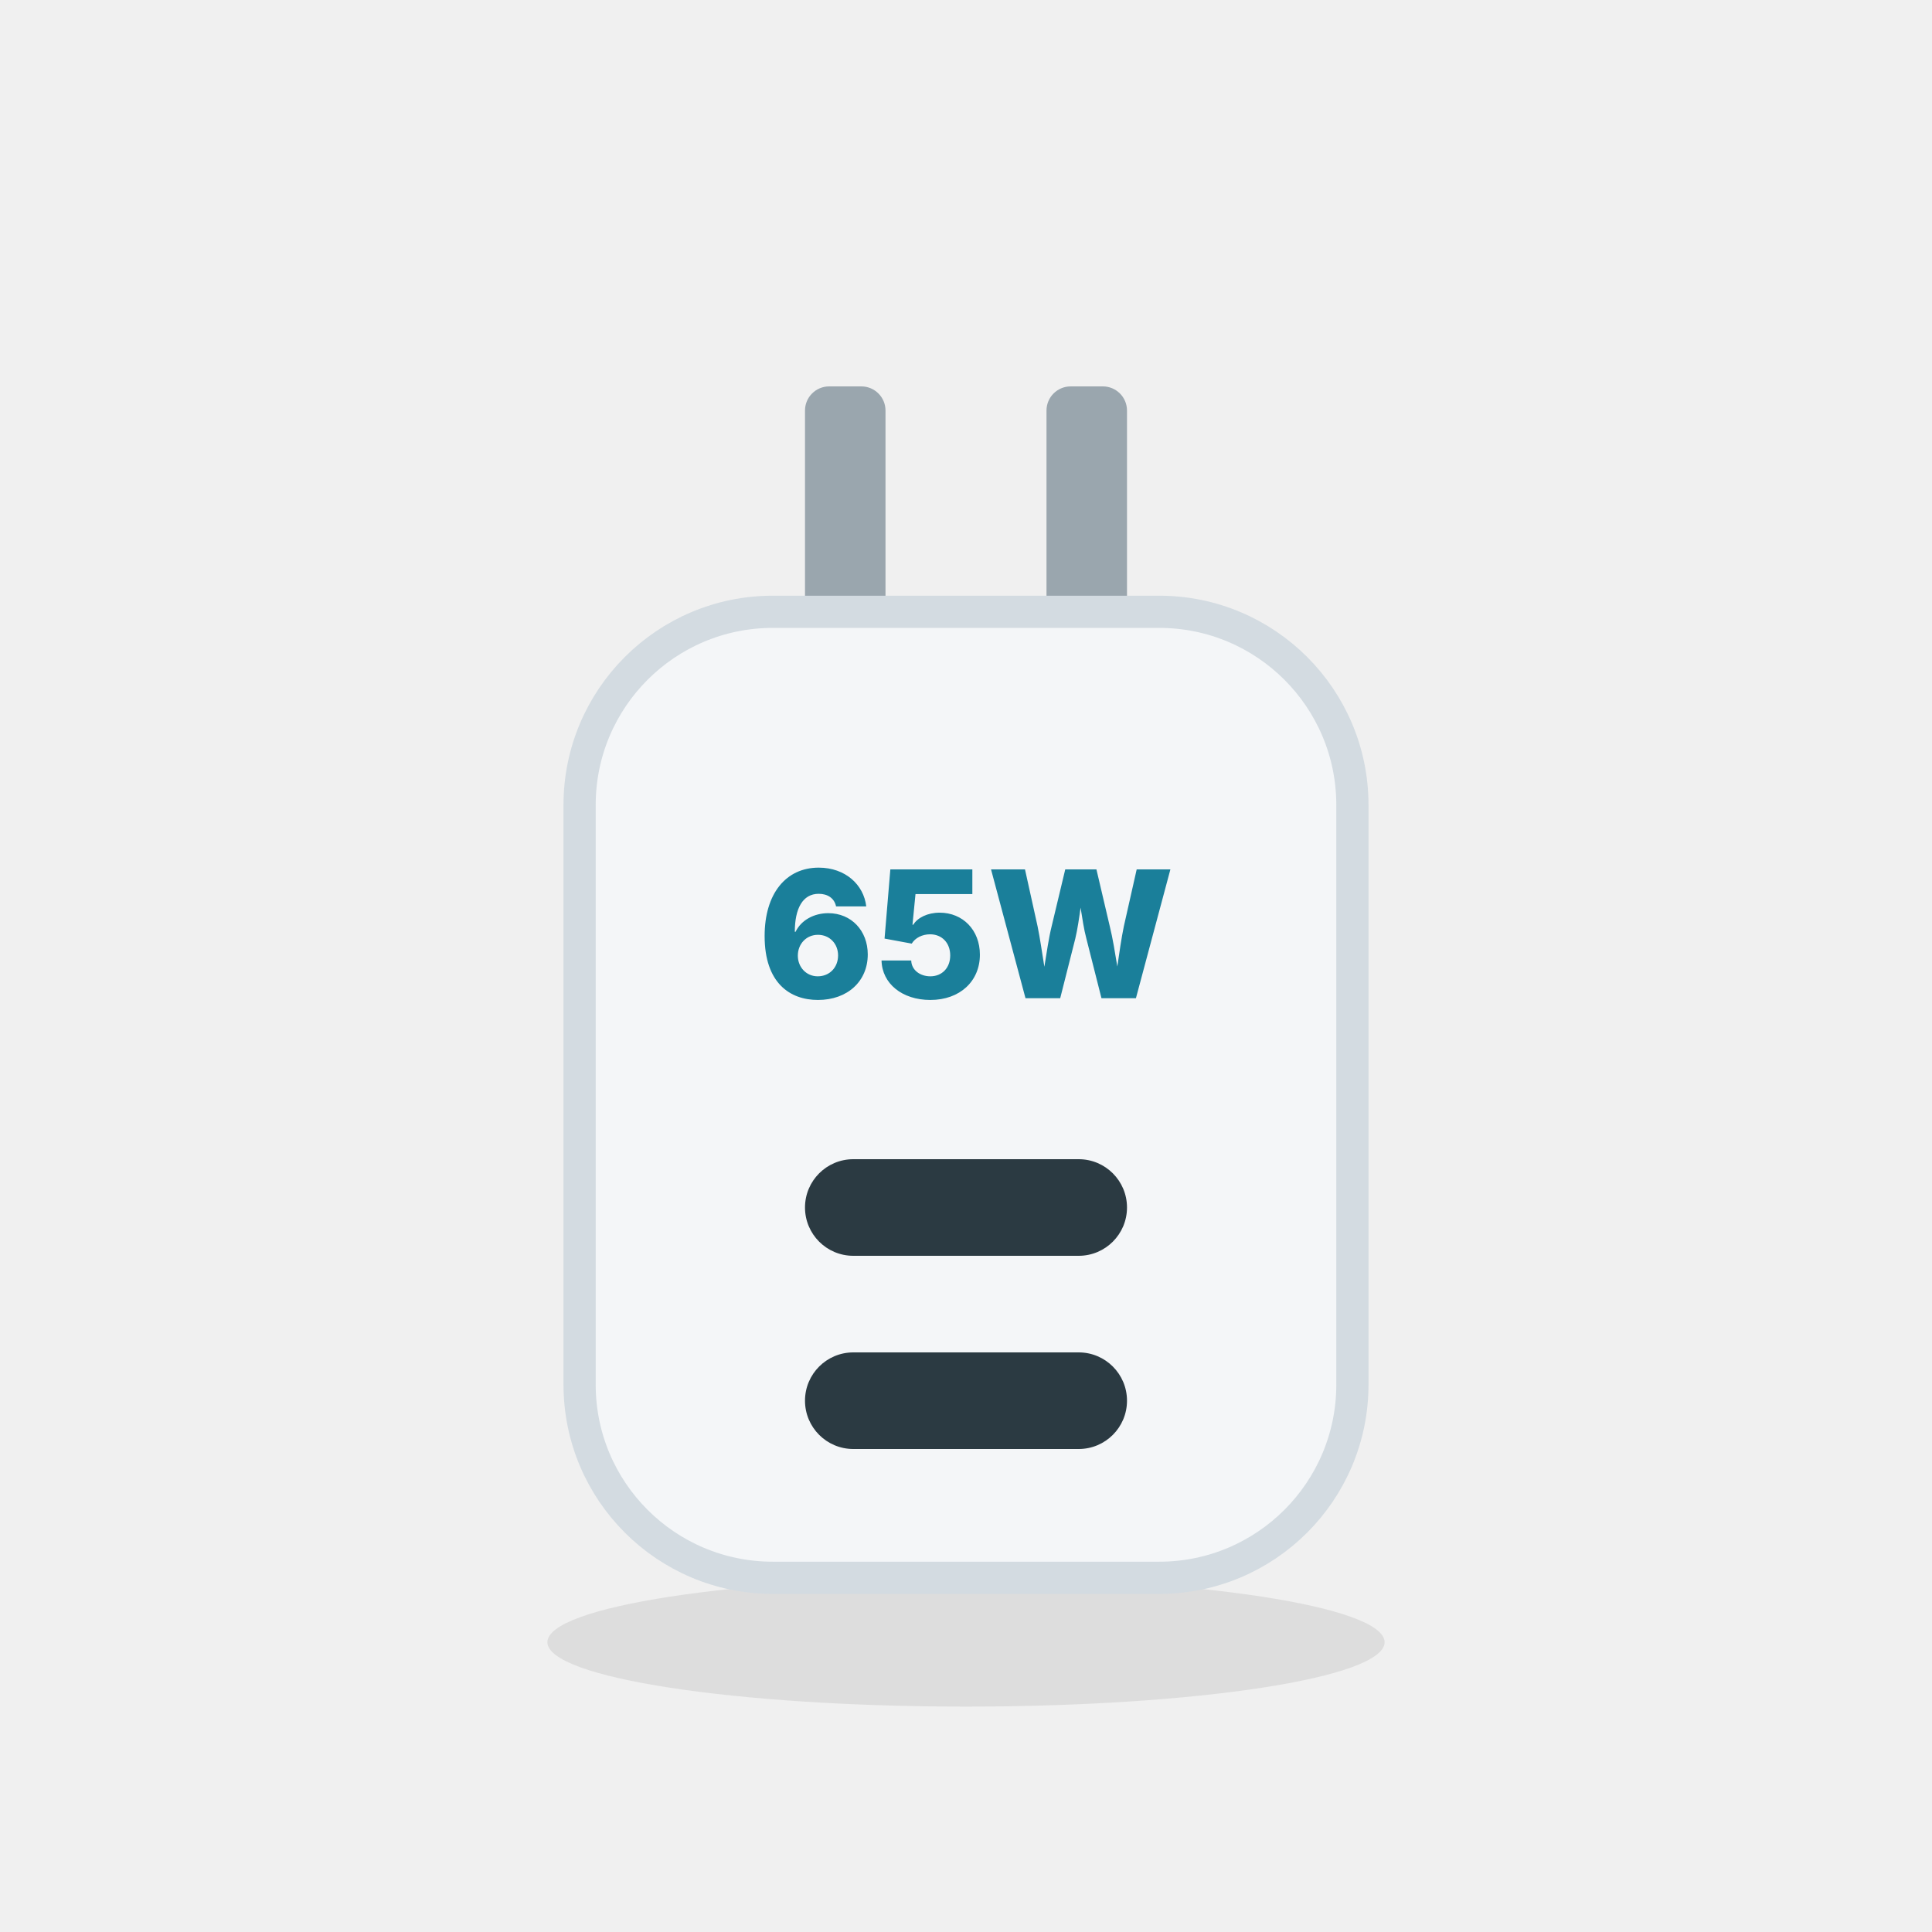
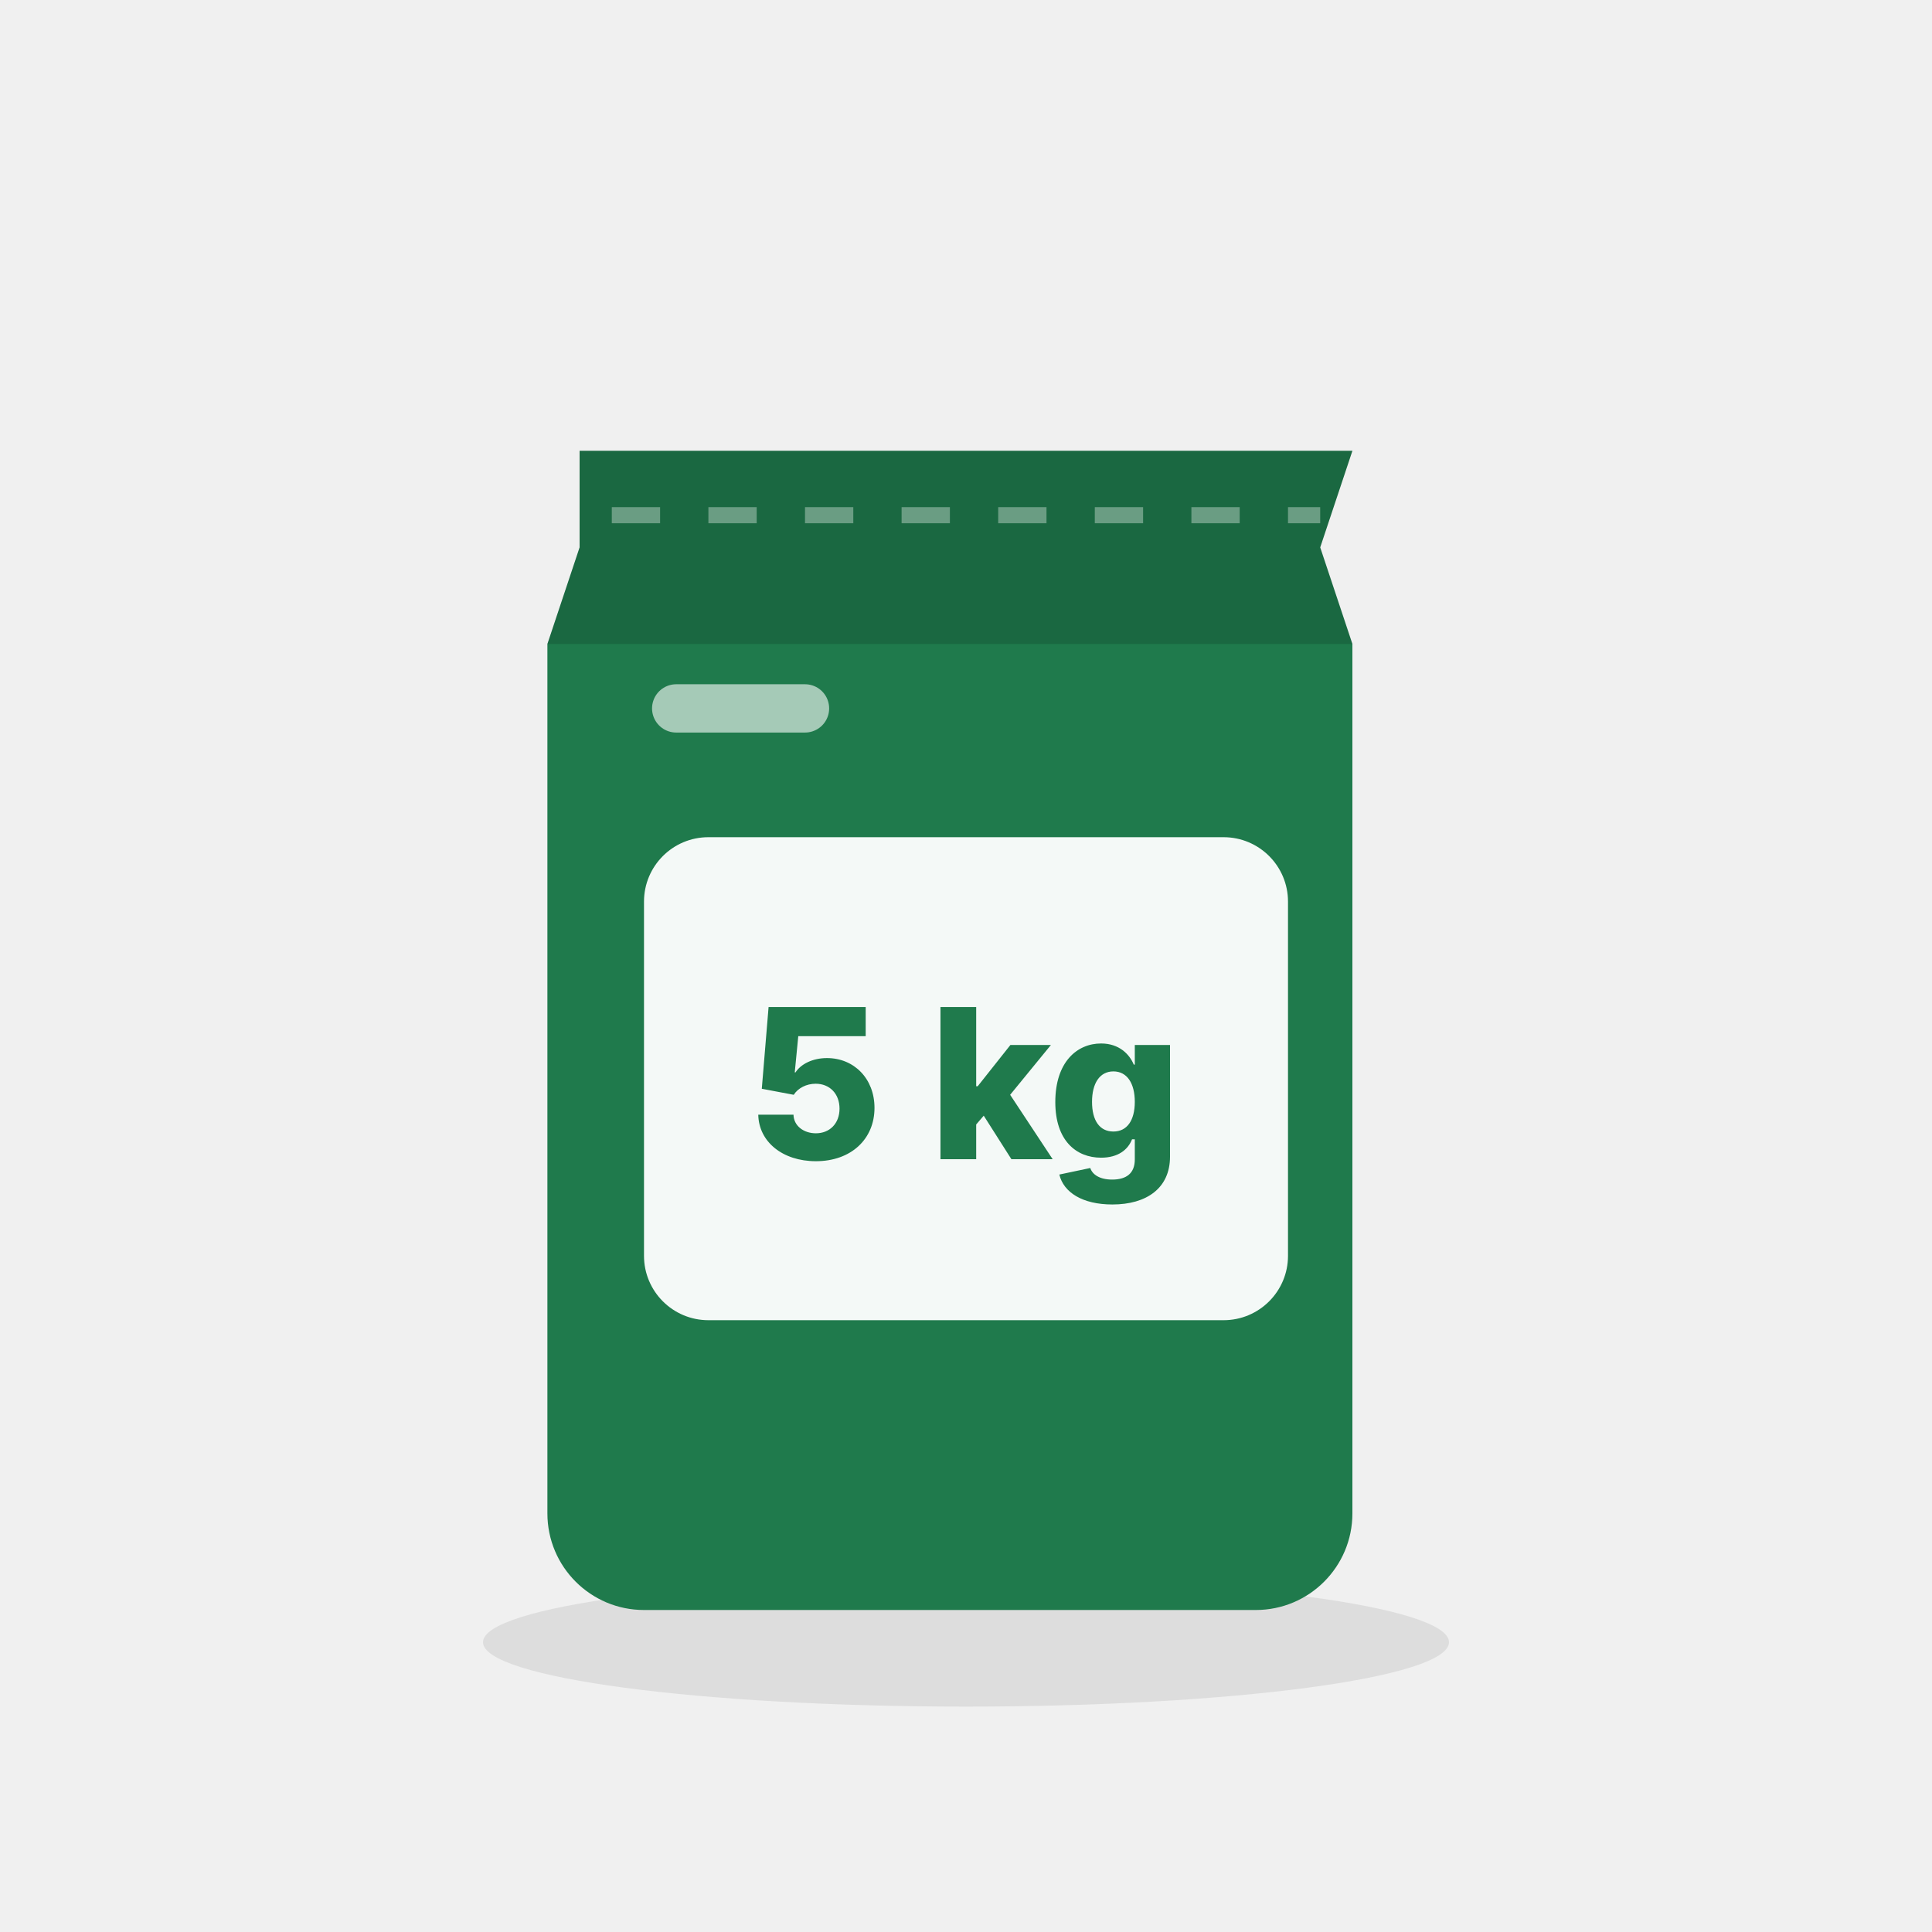
<svg xmlns="http://www.w3.org/2000/svg" viewBox="0 -10 120 120" width="600" height="600" font-family="Inter, Arial, sans-serif">
  <g>
-     <ellipse cx="60" cy="92" rx="26" ry="4" fill="#000" opacity=".08" />
-     <rect x="50" y="14" width="5" height="16" rx="1.5" fill="#9aa6ae" />
-     <rect x="65" y="14" width="5" height="16" rx="1.5" fill="#9aa6ae" />
-     <rect x="36" y="28" width="48" height="60" rx="12" fill="#f4f6f8" stroke="#d3dbe1" stroke-width="2" />
-     <rect x="50" y="62" width="20" height="6" rx="3" fill="#2b3a42" />
-     <rect x="50" y="74" width="20" height="6" rx="3" fill="#2b3a42" />
-     <text x="60" y="52" text-anchor="middle" font-size="11" font-weight="800" fill="#1a7f9a">65W</text>
+     <ellipse cx="60" cy="92" rx="30" ry="4" fill="#000" opacity=".08" />
+     <path d="M36 18h48l-2 6 2 6v54a6 6 0 0 1-6 6H40a6 6 0 0 1-6-6V30l2-6z" fill="#1f7a4c" />
+     <path d="M36 18h48l-2 6 2 6H34l2-6z" fill="#000" opacity=".15" />
+     <path d="M38 22h44" stroke="#fff" stroke-opacity=".35" stroke-dasharray="3 3" />
+     <rect x="40" y="42" width="40" height="30" rx="4" fill="#fff" opacity=".95" />
+     <text x="60" y="62" text-anchor="middle" font-size="13" font-weight="800" fill="#1f7a4c">5 kg</text>
+     <path d="M42 34h8" stroke="#fff" stroke-opacity=".6" stroke-width="3" stroke-linecap="round" />
  </g>
</svg>
